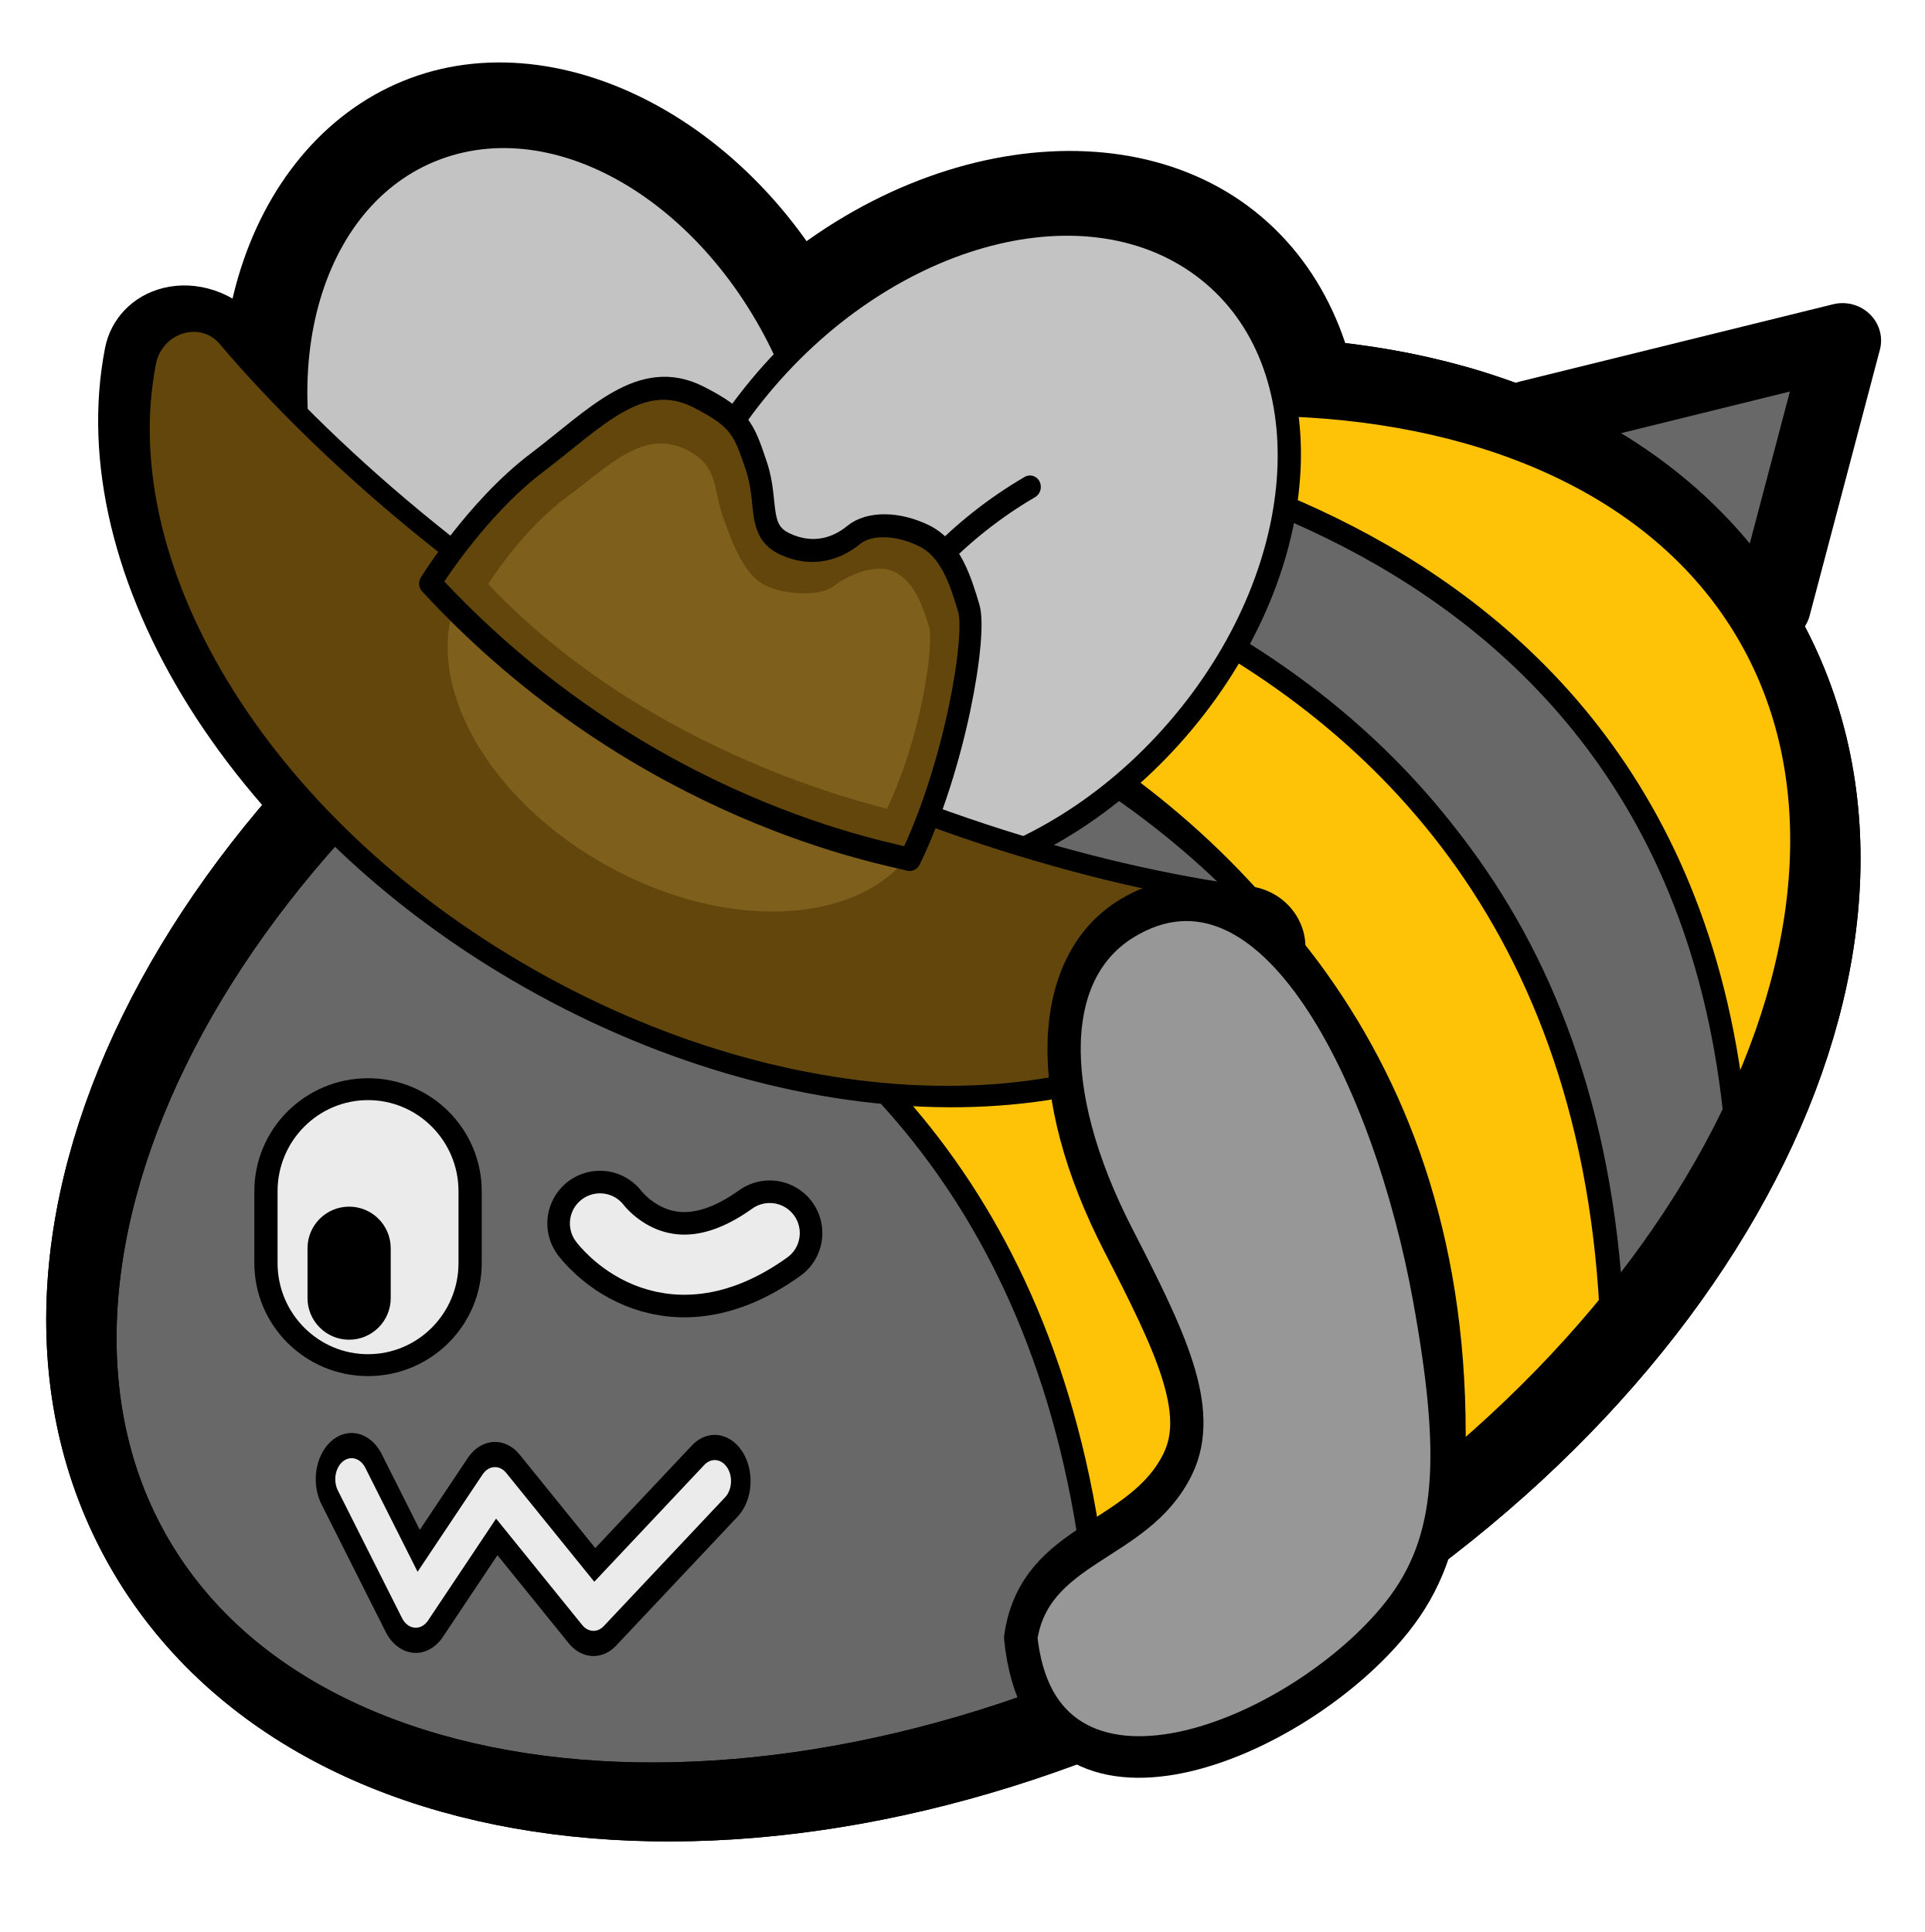
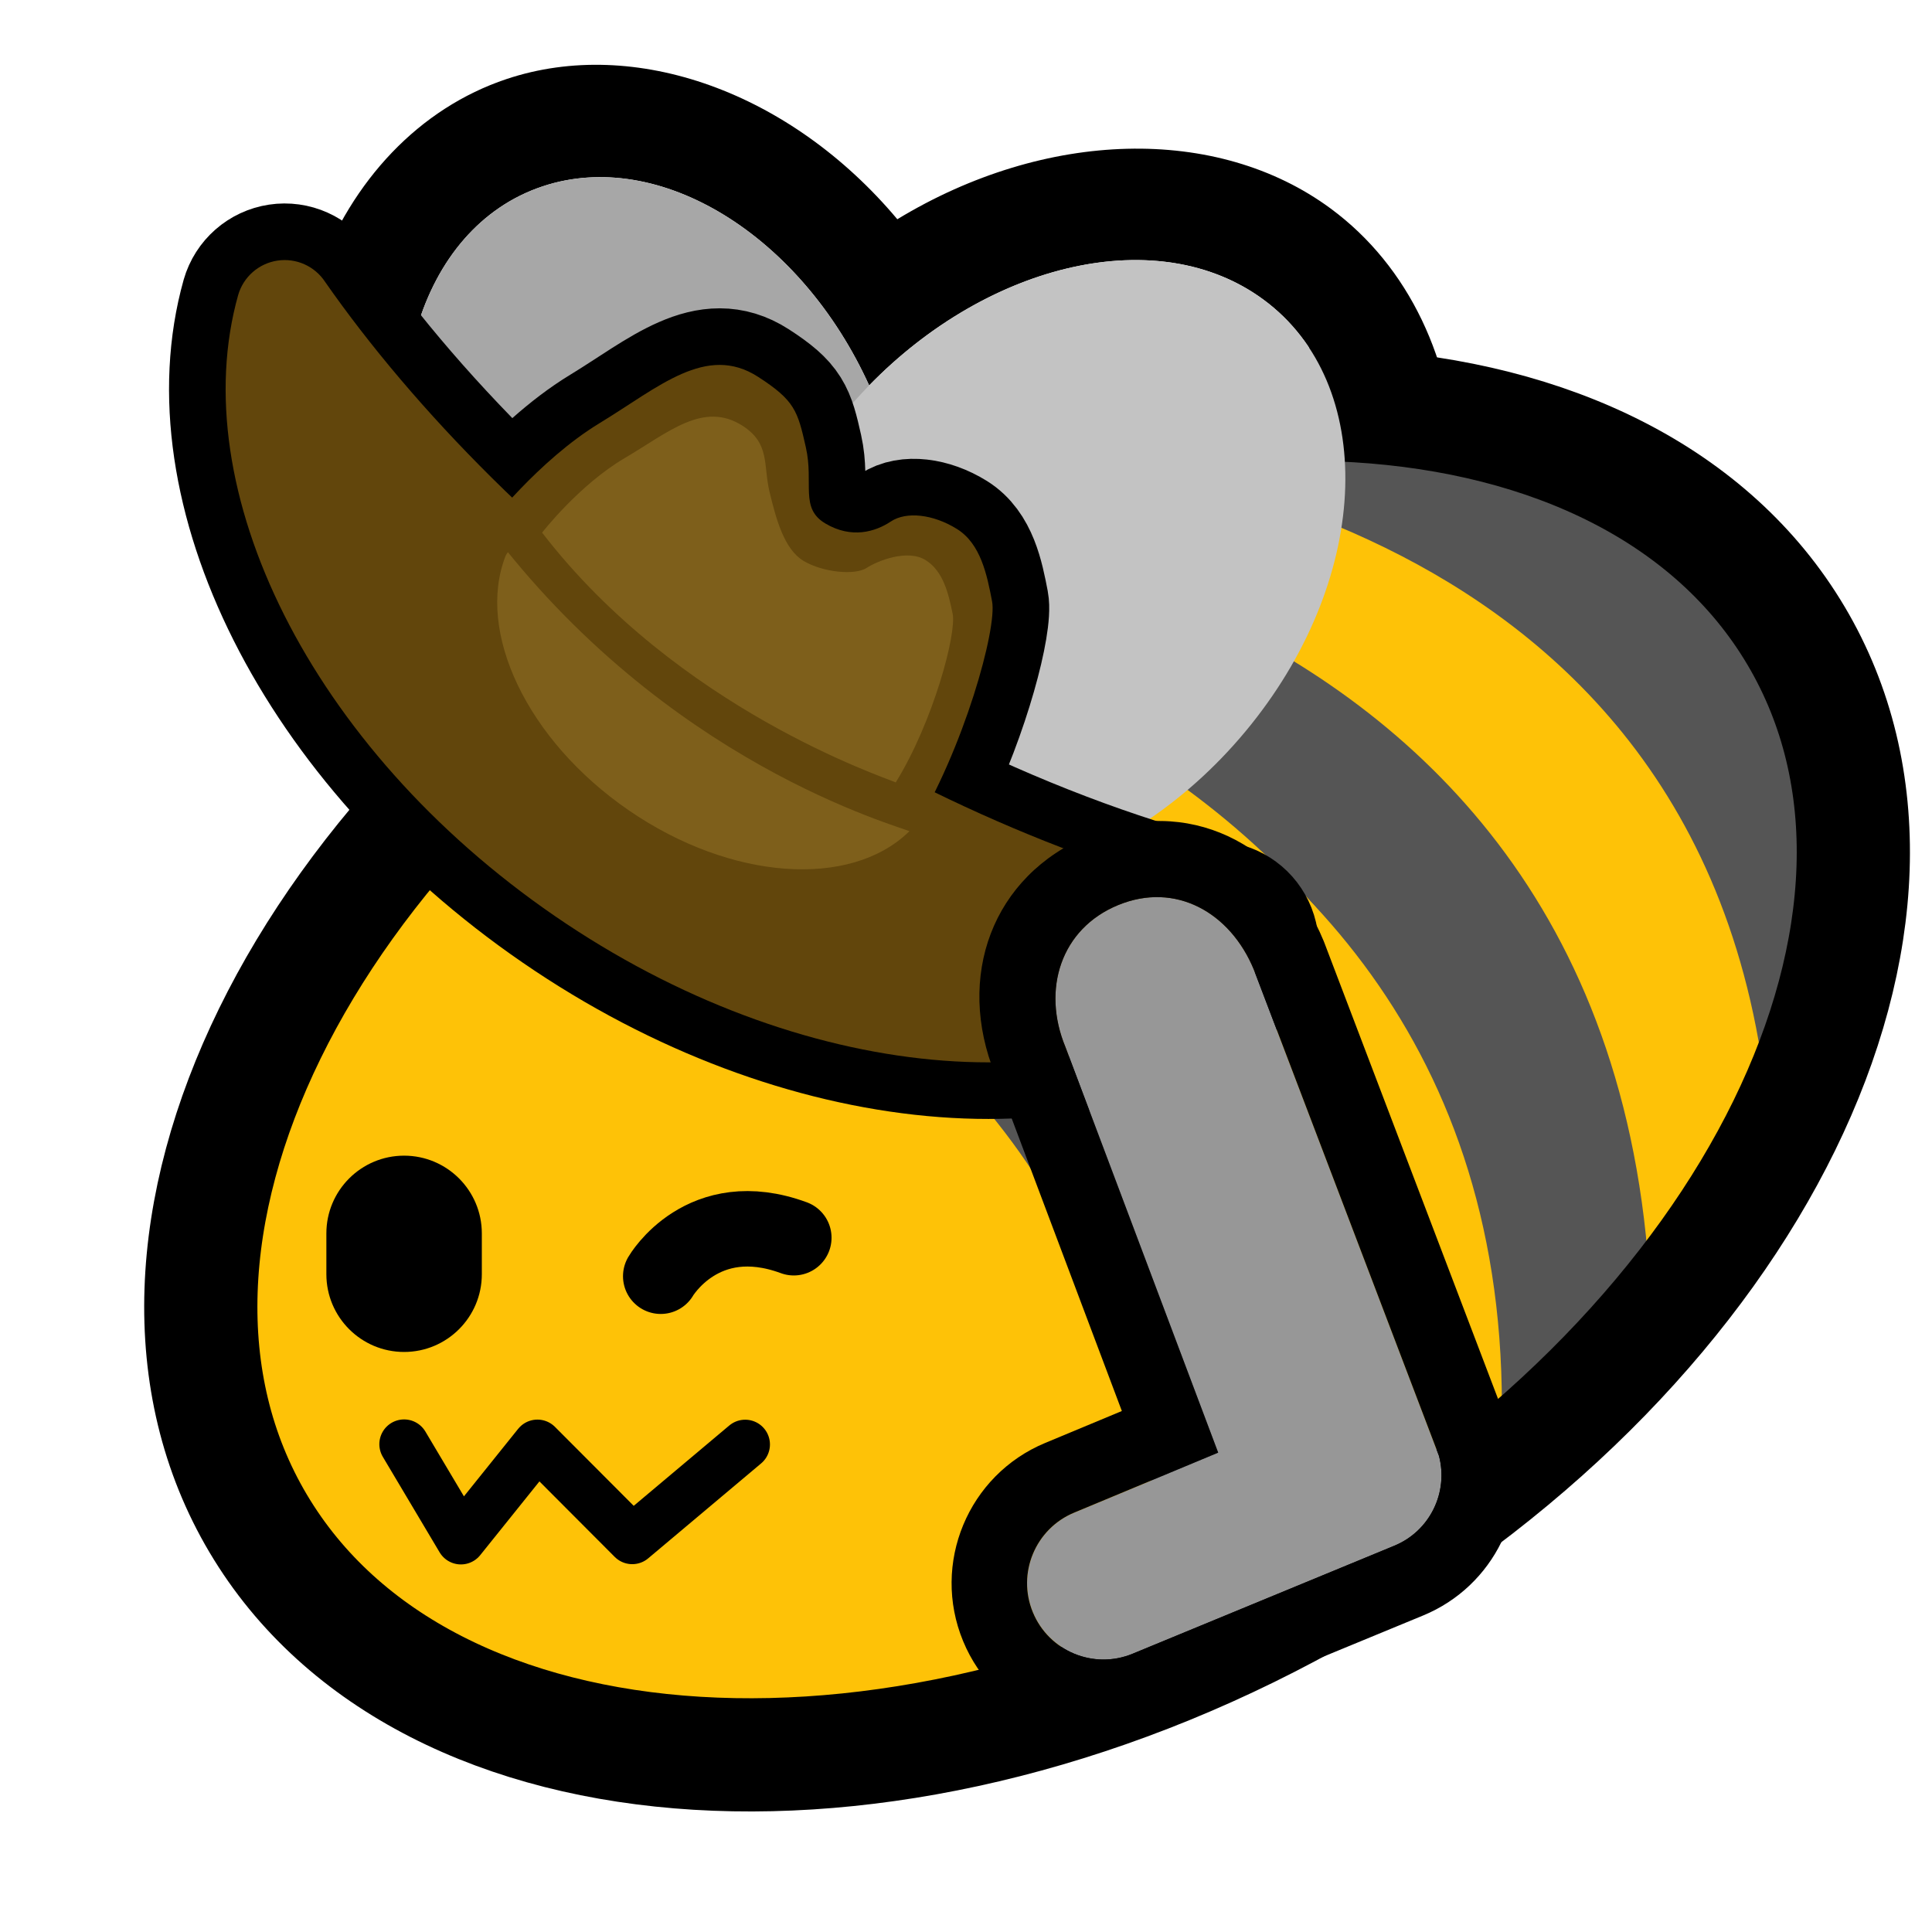
- <svg xmlns="http://www.w3.org/2000/svg" width="100%" height="100%" viewBox="0 0 256 257" version="1.1" xml:space="preserve" style="fill-rule:evenodd;clip-rule:evenodd;stroke-linecap:round;stroke-linejoin:round;stroke-miterlimit:1.5;">
-   <g transform="matrix(1,0,0,1,-1405,-1968)">
-     <g id="blobbee_hat_tip" transform="matrix(1,0,0,1,1405,1968.95)">
-       <rect x="0" y="0" width="256" height="256" style="fill:none;" />
-       <g transform="matrix(0.775015,-1.45068,1.78476,0.976067,-149.128,119.578)">
-         <path d="M92.633,60.411C93.212,59.285 92.931,57.984 91.911,57.072C90.892,56.16 89.318,55.802 87.872,56.153C71.333,60.254 58.9,77.63 58.9,98.416C58.9,119.254 71.395,136.665 87.994,140.717C89.44,141.063 90.996,140.71 91.995,139.808C92.994,138.907 93.259,137.617 92.678,136.491C87.942,126.55 84.445,112.963 84.445,98.416C84.445,83.905 87.925,70.348 92.633,60.411Z" style="fill:none;stroke:black;stroke-width:5.43px;" />
-       </g>
-       <g id="Bee" transform="matrix(1.00584,0,0,1.00584,-5.85498,5.69118)">
-         <g id="Sting" transform="matrix(0.78314,0.139967,-0.135634,0.7589,67.2303,-21.11)">
-           <path d="M189.771,56.854L238.765,34.355L235.05,81.388" style="fill:rgb(104,104,104);stroke:black;stroke-width:12.69px;" />
-         </g>
-         <g id="Body" transform="matrix(0.994109,-0.573949,0.761422,1.28301,-120.17,92.6047)">
-           <ellipse cx="168.926" cy="110.515" rx="107.942" ry="55.376" style="fill:rgb(104,104,104);stroke:black;stroke-width:7.43px;" />
-         </g>
-         <g id="Wings-outline" transform="matrix(0.959562,0.127262,-0.127262,0.959562,7.56883,-6.44254)">
-           <g transform="matrix(1.17688,-0.575088,0.651434,1.21399,-55.8934,35.953)">
-             <path d="M87.431,14.089C105.267,14.089 121.018,31.863 121.018,54.907C121.018,78.291 104.934,96.292 86.835,96.292C68.999,96.292 53.248,78.518 53.248,55.474C53.248,32.09 69.332,14.089 87.431,14.089ZM87.133,21.55C72.762,21.55 61.095,36.624 61.095,55.191C61.095,73.758 72.762,88.832 87.133,88.832C101.504,88.832 113.171,73.758 113.171,55.191C113.171,36.624 101.504,21.55 87.133,21.55Z" />
-           </g>
-           <g transform="matrix(1.24343,0.685066,-0.776012,1.28263,74.2693,-72.8119)">
-             <path d="M86.84,14.693C104.648,14.693 120.412,32.46 120.412,55.468C120.412,78.144 104.978,95.689 87.426,95.689C69.618,95.689 53.854,77.921 53.854,54.913C53.854,32.237 69.288,14.693 86.84,14.693ZM87.133,21.55C72.762,21.55 61.095,36.624 61.095,55.191C61.095,73.758 72.762,88.832 87.133,88.832C101.504,88.832 113.171,73.758 113.171,55.191C113.171,36.624 101.504,21.55 87.133,21.55Z" />
-           </g>
-         </g>
-         <g id="Stripes" transform="matrix(1,0,0,1,4.4273,10.012)">
-           <g transform="matrix(1,-7.43708e-18,-7.43708e-18,1,92.3462,-63.8411)">
-             <path d="M37.588,107.021C36.302,108.044 130.102,103.736 138.911,199.269C185.818,73.536 38.054,97.55 37.588,107.021Z" style="fill:rgb(254,194,7);stroke:black;stroke-width:2.98px;" />
-           </g>
-           <g transform="matrix(1,-7.43708e-18,-7.43708e-18,1,73.4912,-52.6421)">
-             <path d="M157.766,189.064C152.141,96.884 58.714,94.709 59.225,91.972L24.408,104.867C24.408,104.867 137.219,103.115 141.236,211.738L154.889,190.72" style="fill:rgb(104,104,104);stroke:black;stroke-width:2.98px;" />
-           </g>
-           <g transform="matrix(1,-7.43708e-18,-7.43708e-18,1,55.5726,-39.8214)">
-             <path d="M138.184,221.282L158.96,198.917C155.015,90.156 39.958,88.264 39.959,88.304L21.516,99.184C21.345,99.215 140.506,108.796 138.184,221.282Z" style="fill:rgb(254,194,7);stroke:black;stroke-width:2.98px;" />
-           </g>
-           <g transform="matrix(1,-7.43708e-18,-7.43708e-18,1,25.9786,-19.0024)">
-             <path d="M52.67,78.448L32.777,93.969C32.777,93.969 147.14,105.355 145.924,216.369L167.401,201.973C175.368,91.857 51.46,79.379 49.702,80.764" style="fill:rgb(104,104,104);stroke:black;stroke-width:2.98px;" />
-           </g>
-           <g transform="matrix(1,-7.43708e-18,-7.43708e-18,1,-0.424026,-0.546032)">
-             <path d="M54.907,77.629L39.992,93.485C39.992,93.485 145.269,94.435 147.67,208.921L172.327,197.913C176.533,83.454 58.325,78.845 54.907,77.629Z" style="fill:rgb(254,194,7);stroke:black;stroke-width:2.98px;" />
-           </g>
-         </g>
-         <g id="Body-outline" transform="matrix(0.994109,-0.573949,0.761422,1.28301,-120.17,92.6047)">
-           <ellipse cx="168.926" cy="110.515" rx="107.942" ry="55.376" style="fill:none;stroke:black;stroke-width:7.43px;" />
-         </g>
-         <g id="Wings" transform="matrix(0.959562,0.127262,-0.127262,0.959562,7.56883,-6.44254)">
-           <g id="Back-wing" transform="matrix(1.17688,-0.575088,0.651434,1.21399,-55.8934,35.953)">
-             <ellipse cx="87.133" cy="55.191" rx="26.038" ry="33.641" style="fill:rgb(195,195,195);stroke:black;stroke-width:2.25px;" />
-           </g>
-           <g id="Front-wing" transform="matrix(0.946806,0,0,0.999012,5.86837,0.313874)">
-             <g id="Front-wing-main" transform="matrix(1.31328,0.685743,-0.81961,1.2839,72.2439,-73.1981)">
-               <ellipse cx="87.133" cy="55.191" rx="26.038" ry="33.641" style="fill:rgb(195,195,195);stroke:black;stroke-width:2.15px;" />
-             </g>
-             <path id="Front-wing-line" d="M119.334,101.013C123.249,82.03 129.669,61.104 148.451,47.276" style="fill:none;stroke:black;stroke-width:3.17px;" />
-           </g>
-         </g>
-         <g id="Face" transform="matrix(1,0,0,1,-3.8947,1.36785)">
-           <g id="Mouth" transform="matrix(0.658566,-1.17246e-18,-3.87825e-17,0.848272,3.90699,42.2986)">
-             <path d="M79.429,171.352L92.31,191.237L108.219,172.744L128,191.722L152.351,171.648" style="fill:none;stroke:black;stroke-width:14.4px;stroke-miterlimit:2;" />
-             <path d="M79.429,171.352L92.31,191.237L108.219,172.744L128,191.722L152.351,171.648" style="fill:none;stroke:rgb(235,235,235);stroke-width:6.55px;" />
-           </g>
-           <g id="Eyes" transform="matrix(0.856324,0.124954,-0.124954,0.856324,35.143,7.15355)">
-             <g id="Left-eye" transform="matrix(1.56791,-0.228787,0.215752,1.47858,-201.077,24.6337)">
-               <path d="M154.615,113.255C154.615,107.493 150.203,102.815 144.77,102.815C139.336,102.815 134.924,107.493 134.924,113.255L134.924,120.6C134.924,126.362 139.336,131.04 144.77,131.04C150.203,131.04 154.615,126.362 154.615,120.6L154.615,113.255Z" style="fill:rgb(235,235,235);stroke:black;stroke-width:2.24px;" />
-             </g>
-             <g id="Right-eye" transform="matrix(0.639006,-0.0932429,0.104024,0.712889,-55.3816,101.917)">
-               <path d="M154.615,111.64C154.615,106.77 150.203,102.815 144.77,102.815C139.336,102.815 134.924,106.77 134.924,111.64L134.924,122.216C134.924,127.086 139.336,131.04 144.77,131.04C150.203,131.04 154.615,127.086 154.615,122.216L154.615,111.64Z" />
-             </g>
-             <g id="Right-eye1" transform="matrix(0.776548,-0.286927,0.286927,0.776548,-43.4918,140.284)">
-               <path d="M139.15,75.147C139.15,75.147 147.255,93.107 169.433,83.396" style="fill:none;stroke:black;stroke-width:19.43px;stroke-miterlimit:2;" />
-               <path d="M139.15,75.147C139.15,75.147 147.255,93.107 169.433,83.396" style="fill:none;stroke:rgb(235,235,235);stroke-width:11.1px;" />
-             </g>
-           </g>
-         </g>
-       </g>
-       <g id="Hat" transform="matrix(1.43102,0.628042,-0.666894,1.51954,-20.664,-147.804)">
-         <g transform="matrix(0.0810613,-0.988185,1.29677,0.106375,-6.51352,178.654)">
-           <path d="M92.633,60.411C93.212,59.285 92.931,57.984 91.911,57.072C90.892,56.16 89.318,55.802 87.872,56.153C71.333,60.254 58.9,77.63 58.9,98.416C58.9,119.254 71.395,136.665 87.994,140.717C89.44,141.063 90.996,140.71 91.995,139.808C92.994,138.907 93.259,137.617 92.678,136.491C87.942,126.55 84.445,112.963 84.445,98.416C84.445,83.905 87.925,70.348 92.633,60.411Z" style="fill:rgb(98,70,12);stroke:black;stroke-width:1.63px;" />
-         </g>
-         <g transform="matrix(0.0310958,-0.379075,0.511931,0.041994,74.7918,138.233)">
-           <path d="M93.515,58.617C93.919,57.877 93.77,57.019 93.126,56.384C92.483,55.749 91.45,55.44 90.439,55.581C72.642,58.479 58.9,76.563 58.9,98.416C58.9,120.304 72.686,138.411 90.533,141.227C91.521,141.362 92.519,141.063 93.136,140.448C93.752,139.833 93.89,139 93.494,138.274C88.378,128.192 84.445,113.843 84.445,98.416C84.445,83.012 88.366,68.683 93.515,58.617Z" style="fill:rgb(126,95,27);" />
-         </g>
-         <path d="M103.352,104.98C103.352,104.98 104.39,98.024 107.548,92.703C110.583,87.587 112.366,82.366 117.91,82.67C121.829,82.886 122.511,83.527 124.766,85.869C127.021,88.211 126.971,90.627 129.688,90.675C132.405,90.724 133.955,89.209 134.712,87.799C135.469,86.389 137.702,85.488 140.22,85.586C142.738,85.683 144.606,87.707 146.189,89.463C147.773,91.219 150.527,101.464 150.205,109.808C148.674,109.945 127.861,115.055 103.352,104.98Z" style="fill:rgb(98,70,12);stroke:black;stroke-width:1.86px;" />
-         <g transform="matrix(0.753644,0,0,0.728345,30.0085,26.7164)">
-           <path d="M103.352,104.98C103.352,104.98 104.39,98.024 107.548,92.703C110.583,87.587 112.366,82.366 117.91,82.67C121.829,82.886 122.353,85.496 124.608,87.838C126.863,90.179 129.491,92.806 132.208,92.855C134.925,92.903 138.387,91.367 139.144,89.956C139.901,88.546 142.292,85.677 144.81,85.774C147.328,85.872 149.196,87.895 150.779,89.652C152.363,91.408 155.117,101.653 154.795,109.997C153.264,110.134 127.861,115.055 103.352,104.98Z" style="fill:rgb(126,95,27);" />
-         </g>
-       </g>
-       <g id="Arm" transform="matrix(-0.0482209,2.51353,2.01044,0.0385694,-254.524,-114.192)">
-         <path d="M128.697,197.227C139.854,198.934 133.797,215.823 127.214,222.098C123.277,225.851 118.51,225.897 110.264,223.828C98.536,220.884 85.763,212.694 90.545,203.32C93.174,198.167 99.766,197.924 107.573,203.183C112.87,206.752 116.499,209.057 119.358,207.391C123.597,204.921 123.591,198.041 128.697,197.227Z" style="fill:rgb(151,151,151);stroke:black;stroke-width:2.2px;" />
-       </g>
-     </g>
+ <svg xmlns="http://www.w3.org/2000/svg" width="100%" height="100%" viewBox="0 0 256 256" version="1.1" xml:space="preserve" style="fill-rule:evenodd;clip-rule:evenodd;stroke-linecap:round;stroke-linejoin:round;stroke-miterlimit:1.5;">
+   <rect id="blobbee_hat_tip" x="-0" y="0" width="256" height="256" style="fill:none;" />
+   <path id="Wings-outline" d="M96.279,120.487C75.708,121.185 52.927,105.728 43.145,79.789C31.425,48.715 43.942,18.224 67.12,10.474C84.104,4.796 104.741,12.186 118.9,29.051C138.547,17.134 161.284,16.542 176.32,27.631C197.153,42.994 199.558,77.859 177.463,105.409C155.825,132.389 120.92,139.136 100.518,124.09C99.006,122.975 97.593,121.771 96.279,120.487ZM102.495,104.219C104.227,107.244 106.535,109.889 109.421,112.018C124.512,123.147 149.757,115.98 165.761,96.024C181.766,76.068 182.508,50.832 167.417,39.703C153.557,29.482 131.131,34.694 115.166,51.073C106.149,31.204 87.383,19.515 71.876,24.7C55.469,30.186 48.884,52.499 57.18,74.496C65.476,96.493 85.532,109.898 101.939,104.412C102.126,104.35 102.311,104.285 102.495,104.219Z" />
+   <path id="Body" d="M96.058,75.584C152.289,43.119 215.88,46.989 237.975,84.22C260.071,121.45 232.357,178.035 176.126,210.5C119.894,242.965 56.303,239.096 34.208,201.865C12.113,164.634 39.827,108.049 96.058,75.584Z" style="fill:rgb(254,194,7);" />
+   <g id="Stripes">
+     <path d="M138.419,63.051C137.199,64.022 226.258,59.931 234.622,150.637C279.159,31.257 138.862,54.058 138.419,63.051Z" style="fill:rgb(85,85,85);" />
+     <path d="M234.622,151.58C229.282,64.059 140.576,61.994 141.061,59.395L108.004,71.638C108.004,71.638 215.113,69.975 218.928,173.108L231.89,153.153" style="fill:rgb(254,194,7);" />
+     <path d="M199.017,194.344L218.743,173.108C214.997,69.843 105.755,68.047 105.756,68.085L88.245,78.415C88.082,78.445 201.222,87.541 199.017,194.344Z" style="fill:rgb(85,85,85);" />
+     <path d="M89.726,78.494L70.838,93.231C70.838,93.231 179.421,104.041 178.267,209.446L198.659,195.777C206.223,91.226 88.577,79.378 86.908,80.693" style="fill:rgb(254,194,7);" />
+     <path d="M66.781,95.24L52.62,110.295C52.62,110.295 152.576,111.197 154.856,219.898L178.267,209.446C182.261,100.771 70.026,96.395 66.781,95.24Z" style="fill:rgb(85,85,85);" />
  </g>
+   <path id="Body-outline" d="M96.058,75.584C152.289,43.119 215.88,46.989 237.975,84.22C260.071,121.45 232.357,178.035 176.126,210.5C119.894,242.965 56.303,239.096 34.208,201.865C12.113,164.634 39.827,108.049 96.058,75.584Z" style="fill:none;stroke:black;stroke-width:15px;" />
+   <g id="Wings">
+     <path id="Back-wing" d="M71.876,24.7C88.284,19.214 108.34,32.619 116.636,54.616C124.932,76.613 118.347,98.926 101.939,104.412C85.532,109.898 65.476,96.493 57.18,74.496C48.884,52.499 55.469,30.186 71.876,24.7Z" style="fill:rgb(167,167,167);" />
+     <path id="Front-wing" d="M167.417,39.703C182.508,50.832 181.766,76.068 165.761,96.024C149.757,115.98 124.512,123.147 109.421,112.018C94.331,100.889 95.073,75.653 111.077,55.697C127.082,35.741 152.327,28.574 167.417,39.703Z" style="fill:rgb(195,195,195);" />
+   </g>
+   <g id="Face">
+     <path id="Mouth" d="M53.545,191.361L61.071,204.015L71.213,191.384L83.776,203.98L98.742,191.398" style="fill:none;stroke:black;stroke-width:6.56px;" />
+     <path id="Right-eye" d="M87.551,169.106C87.551,169.106 93.09,159.552 105.184,164.005" style="fill:none;stroke:black;stroke-width:10px;" />
+     <path id="Left-eye" d="M63.845,163.431L63.845,168.842C63.845,174.527 59.23,179.142 53.545,179.142C47.861,179.142 43.246,174.527 43.246,168.842L43.246,163.431C43.246,157.746 47.861,153.131 53.545,153.131C59.23,153.131 63.845,157.746 63.845,163.431Z" />
+   </g>
+   <g id="Hat">
+     <path id="Outline" d="M67.863,65.939C70.59,62.979 74.781,58.905 79.451,56.067C87.282,51.309 93.588,45.499 100.457,49.936C105.313,53.072 105.692,54.44 106.778,59.262C107.863,64.084 105.937,67.336 109.381,69.373C112.825,71.41 115.978,70.474 118.035,69.104C120.091,67.734 123.646,68.13 126.797,70.09C129.949,72.049 130.782,76.157 131.458,79.696C132.032,82.7 128.973,94.642 123.85,104.984C137.367,111.575 150.544,116.282 162.152,119.103C164.588,119.621 166.506,121.5 167.075,123.925C167.643,126.35 166.759,128.885 164.806,130.432C143.895,146.761 106.058,143.741 73.502,121.366C41.035,99.052 24.353,64.729 31.556,39.1C32.25,36.69 34.283,34.906 36.763,34.531C39.242,34.157 41.712,35.262 43.085,37.36C49.479,46.523 57.859,56.358 67.863,65.939Z" style="fill:none;stroke:black;stroke-width:15px;" />
+     <path id="Brim" d="M43.085,37.36C41.712,35.262 39.242,34.157 36.763,34.531C34.283,34.906 32.25,36.69 31.556,39.1C24.353,64.729 41.035,99.052 73.502,121.366C106.058,143.741 143.895,146.761 164.806,130.432C166.759,128.885 167.643,126.35 167.075,123.925C166.506,121.5 164.588,119.621 162.152,119.103C142.48,114.323 118.305,104.126 95.603,88.524C72.963,72.964 54.731,54.05 43.085,37.36Z" style="fill:rgb(98,70,12);" />
+     <path id="Brim-highlight" d="M70.097,73.402C69.746,72.852 69.12,72.541 68.47,72.594C67.819,72.648 67.252,73.057 66.996,73.657C63.066,83.67 69.783,98.071 83.322,107.376C96.884,116.697 112.636,117.705 120.37,110.266C120.816,109.814 120.978,109.155 120.792,108.548C120.607,107.941 120.103,107.485 119.481,107.36C111.523,105.536 101.35,101.34 91.801,94.777C82.267,88.225 74.676,80.222 70.097,73.402Z" style="fill:rgb(126,95,27);" />
+     <path id="Top" d="M64.616,69.728C64.616,69.728 71.306,61.017 79.451,56.067C87.282,51.309 93.588,45.499 100.457,49.936C105.313,53.072 105.692,54.44 106.778,59.262C107.863,64.084 105.937,67.336 109.381,69.373C112.825,71.41 115.978,70.474 118.035,69.104C120.091,67.734 123.646,68.13 126.797,70.09C129.949,72.049 130.782,76.157 131.458,79.696C132.134,83.234 127.77,99.172 120.929,110.291C118.862,109.365 88.257,101.217 64.616,69.728Z" style="fill:rgb(98,70,12);" />
+     <path id="Top-highlight" d="M71.831,70.575C71.831,70.575 76.737,64.249 82.772,60.702C88.573,57.293 93.224,53.093 98.407,56.427C102.071,58.783 101.112,61.656 101.976,65.21C102.839,68.764 103.902,72.803 106.499,74.337C109.095,75.87 113.301,76.242 114.824,75.258C116.346,74.274 120.264,72.738 122.641,74.212C125.018,75.685 125.686,78.712 126.23,81.318C126.773,83.924 123.684,95.583 118.691,103.675C117.136,102.973 89.844,93.96 71.831,70.575Z" style="fill:rgb(126,95,27);" />
+   </g>
+   <path id="Right-arm" d="M190.668,192.9L166.142,128.486C163.006,120.887 155.746,116.798 148.148,119.934C140.549,123.07 138.033,131.12 141.169,138.718L161.415,192.482L142.352,200.423C137.19,202.554 134.728,208.475 136.859,213.637C138.989,218.8 144.91,221.262 150.073,219.131L184.759,204.816C189.492,202.863 191.949,197.717 190.668,192.9Z" style="fill:rgb(151,151,151);" />
+   <path d="M200.333,190.33C202.883,199.923 197.996,210.171 188.574,214.059L153.888,228.375C143.624,232.611 131.851,227.717 127.615,217.452C123.383,207.198 128.264,195.438 138.508,191.191L148.652,186.966C148.652,186.966 131.86,142.374 131.872,142.404C126.609,129.485 131.417,116.021 144.333,110.691C157.321,105.33 170.026,111.682 175.386,124.671C175.421,124.756 175.455,124.841 175.488,124.927L200.014,189.341C200.137,189.665 200.244,189.995 200.333,190.33ZM190.668,192.9L166.142,128.486C163.006,120.887 155.746,116.798 148.148,119.934C140.549,123.07 138.033,131.12 141.169,138.718L161.415,192.482L142.352,200.423C137.19,202.554 134.728,208.475 136.859,213.637C138.989,218.8 144.91,221.262 150.073,219.131L184.759,204.816C189.492,202.863 191.949,197.717 190.668,192.9Z" />
</svg>
